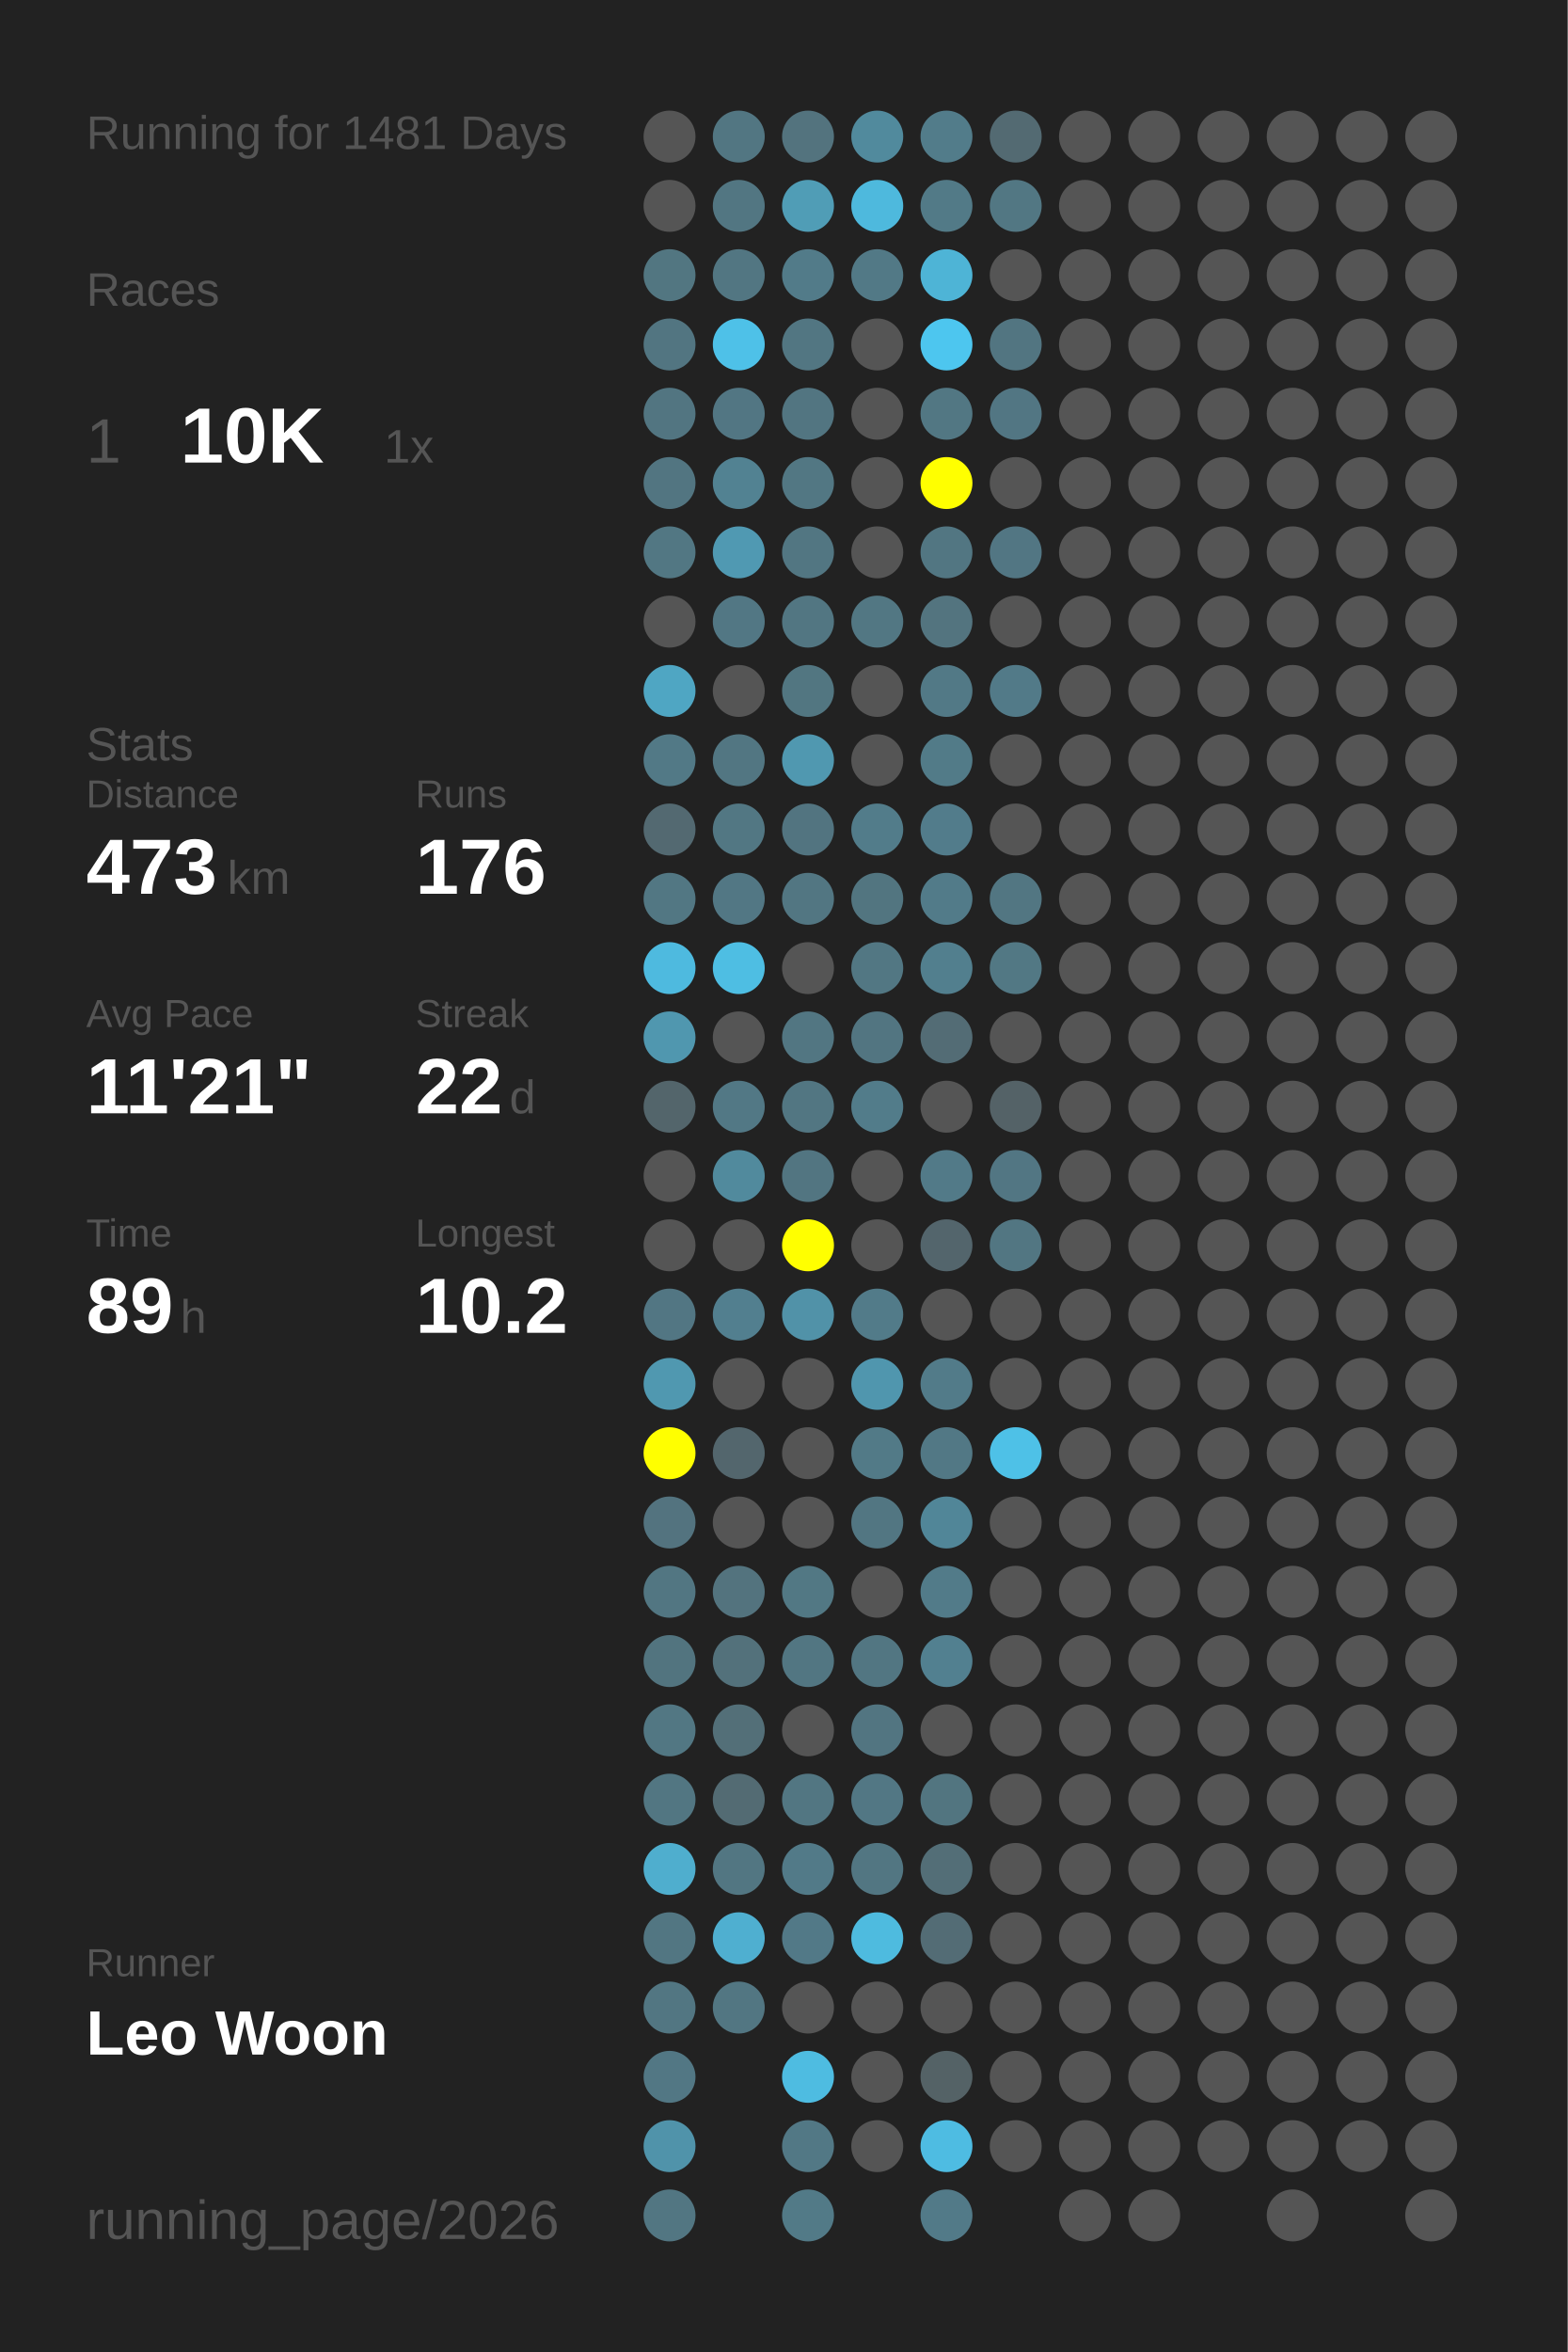
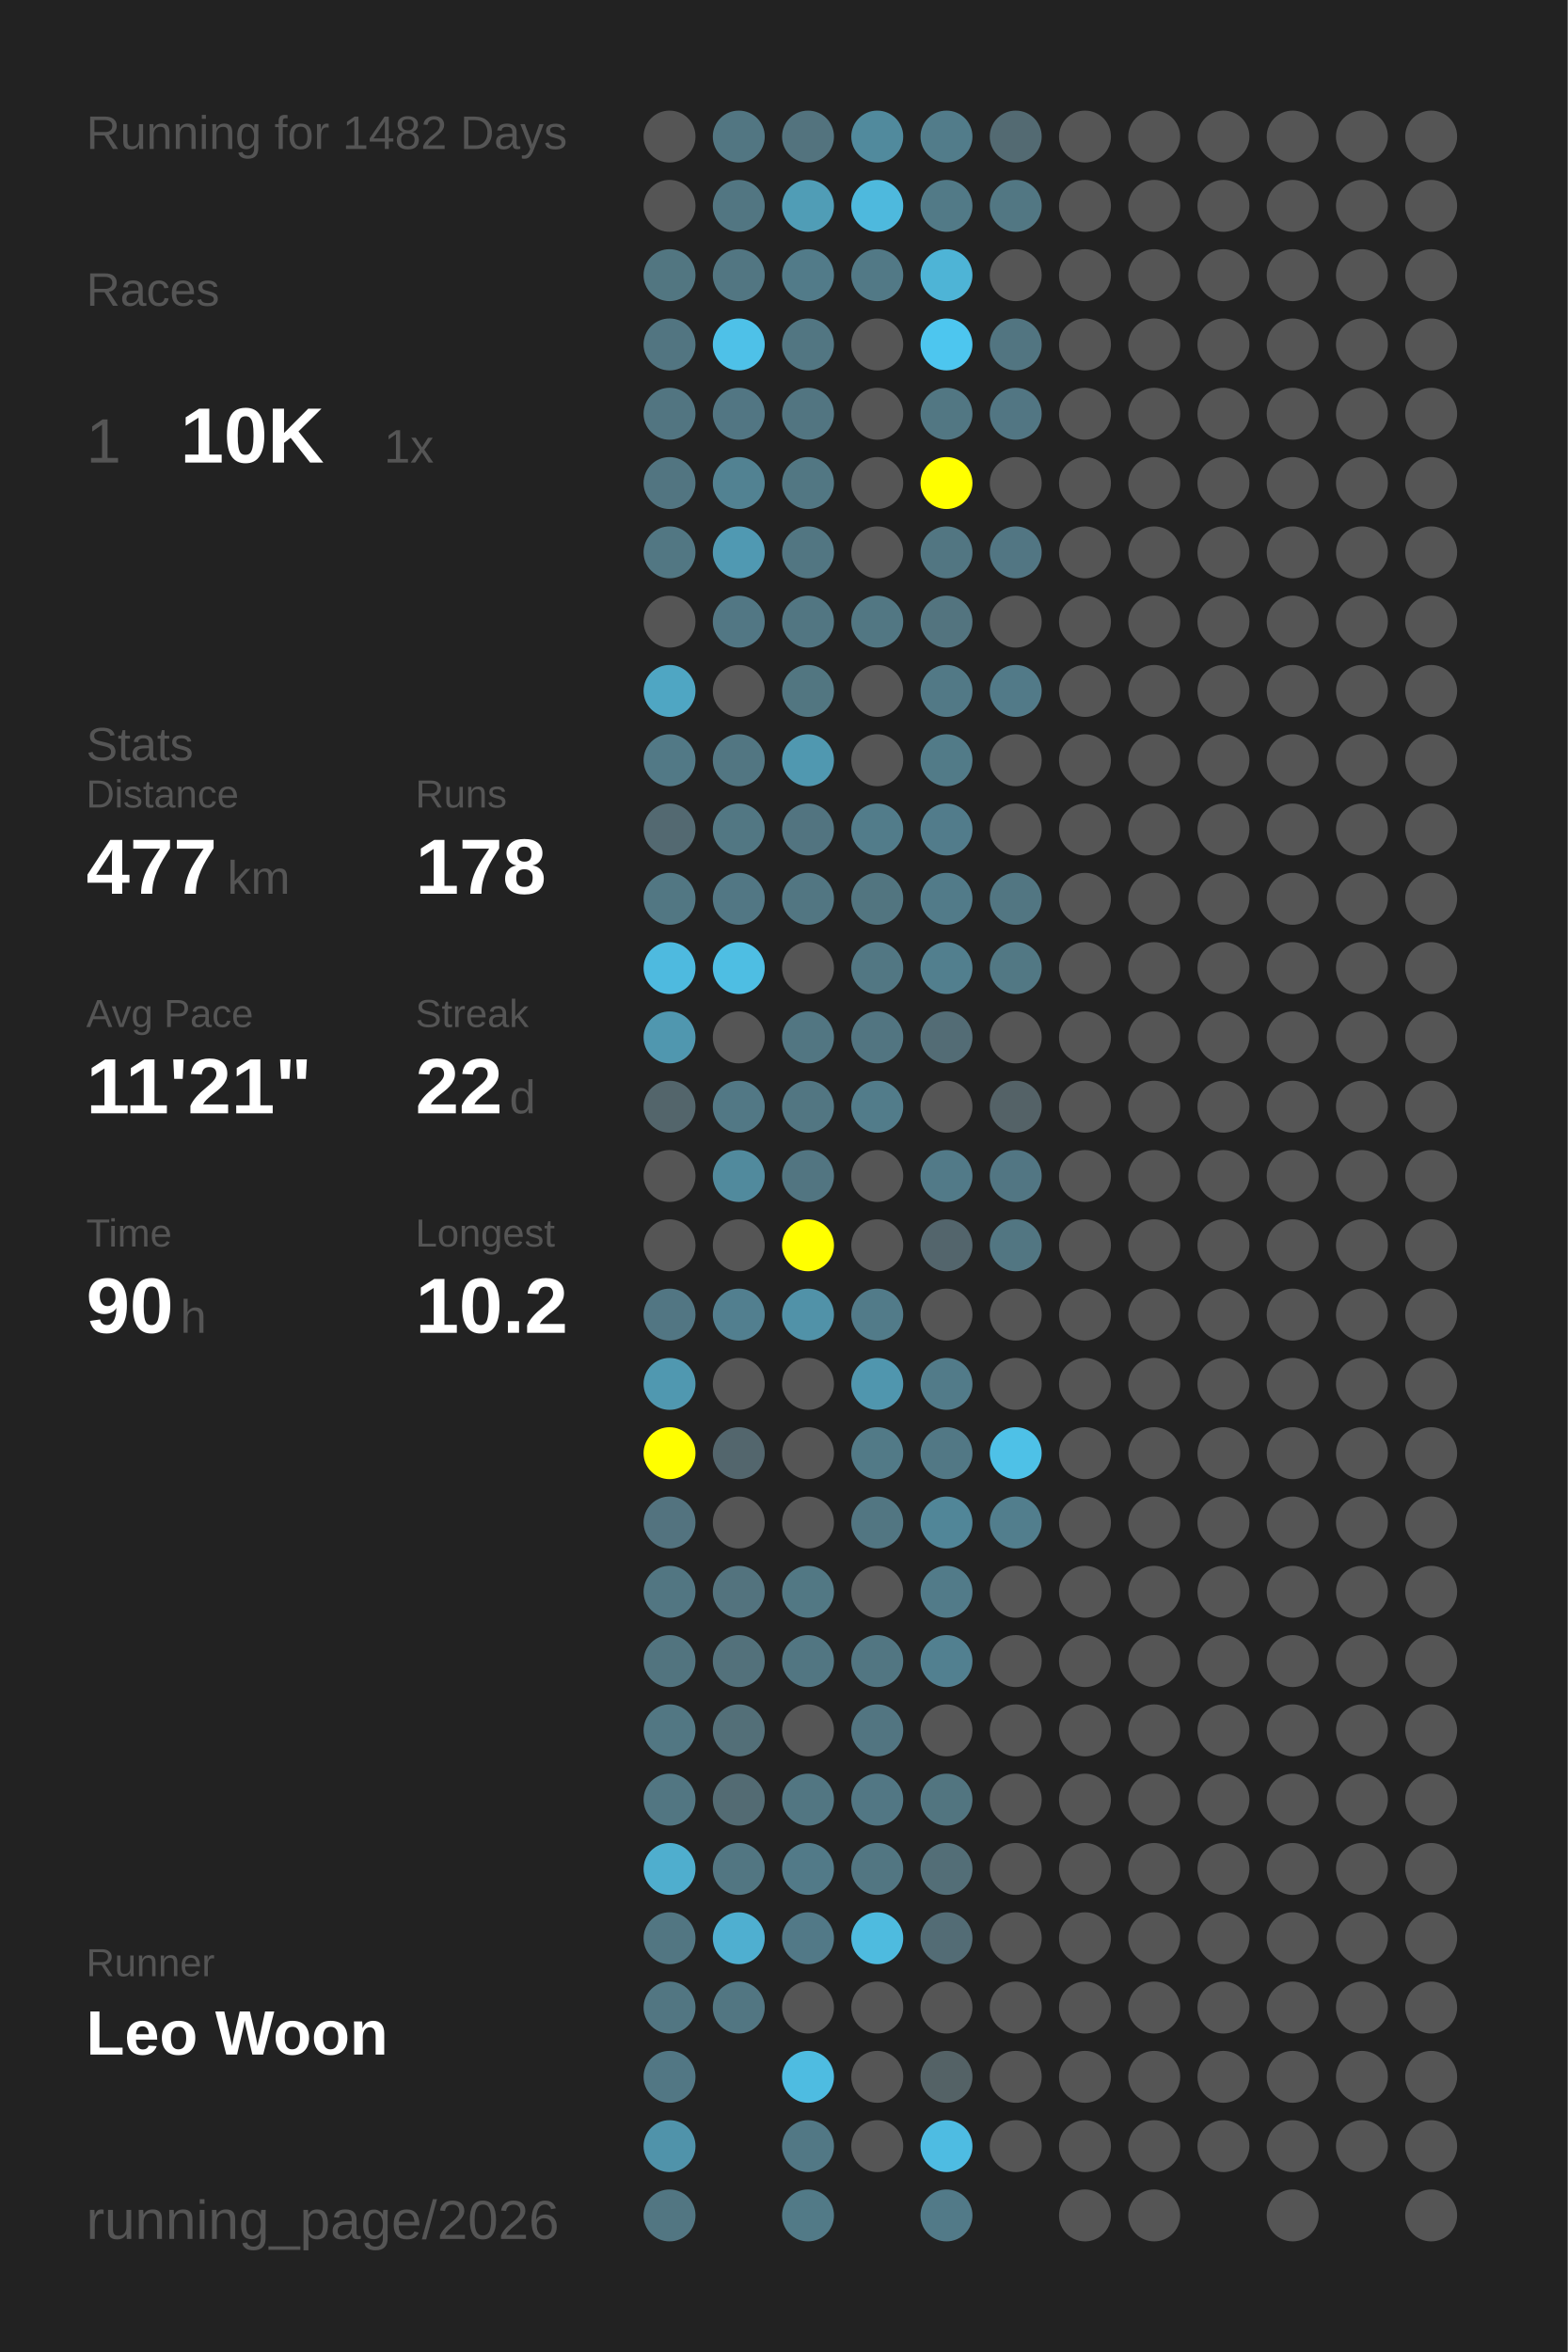
<svg xmlns="http://www.w3.org/2000/svg" baseProfile="full" height="300mm" version="1.1" viewBox="0,0,200,300" width="200mm">
  <defs />
  <rect fill="#222222" height="300" width="200" x="0" y="0" />
-   <text fill="#555555" style="font-size:6px; font-family:Arial;" x="11" y="19">Running for 1481 Days</text>
+   <text fill="#555555" style="font-size:6px; font-family:Arial;" x="11" y="19">Running for 1482 Days</text>
  <text fill="#555555" style="font-size:6px; font-family:Arial;" x="11" y="39">Races</text>
  <text fill="#555555" style="font-size:8px; font-family:Arial;" x="11" y="59">1</text>
  <text fill="#FFFFFF" style="font-size:10px; font-family:Arial; font-weight:bold;" x="23" y="59">10K</text>
  <text fill="#555555" style="font-size:6px; font-family:Arial;" x="49" y="59">1x</text>
  <text fill="#555555" style="font-size:6px; font-family:Arial;" x="11" y="97">Stats</text>
  <text fill="#555555" style="font-size:5px; font-family:Arial;" x="11" y="103">Distance</text>
-   <text fill="#FFFFFF" style="font-size:10px; font-family:Arial; font-weight:bold;" x="11" y="114">473</text>
+   <text fill="#FFFFFF" style="font-size:10px; font-family:Arial; font-weight:bold;" x="11" y="114">477</text>
  <text fill="#555555" style="font-size:6px; font-family:Arial;" x="29" y="114">km</text>
  <text fill="#555555" style="font-size:5px; font-family:Arial;" x="53" y="103">Runs</text>
-   <text fill="#FFFFFF" style="font-size:10px; font-family:Arial; font-weight:bold;" x="53" y="114">176</text>
+   <text fill="#FFFFFF" style="font-size:10px; font-family:Arial; font-weight:bold;" x="53" y="114">178</text>
  <text fill="#555555" style="font-size:5px; font-family:Arial;" x="11" y="131">Avg Pace</text>
  <text fill="#FFFFFF" style="font-size:10px; font-family:Arial; font-weight:bold;" x="11" y="142">11'21"</text>
  <text fill="#555555" style="font-size:5px; font-family:Arial;" x="53" y="131">Streak</text>
  <text fill="#FFFFFF" style="font-size:10px; font-family:Arial; font-weight:bold;" x="53" y="142">22</text>
  <text fill="#555555" style="font-size:6px; font-family:Arial;" x="65" y="142">d</text>
  <text fill="#555555" style="font-size:5px; font-family:Arial;" x="11" y="159">Time</text>
-   <text fill="#FFFFFF" style="font-size:10px; font-family:Arial; font-weight:bold;" x="11" y="170">89</text>
+   <text fill="#FFFFFF" style="font-size:10px; font-family:Arial; font-weight:bold;" x="11" y="170">90</text>
  <text fill="#555555" style="font-size:6px; font-family:Arial;" x="23" y="170">h</text>
  <text fill="#555555" style="font-size:5px; font-family:Arial;" x="53" y="159">Longest</text>
  <text fill="#FFFFFF" style="font-size:10px; font-family:Arial; font-weight:bold;" x="53" y="170">10.2</text>
  <text fill="#555555" style="font-size:5px; font-family:Arial;" x="11" y="252.065">Runner</text>
  <text fill="#FFFFFF" style="font-size:8px; font-family:Arial; font-weight:bold;" x="11" y="262.065">Leo Woon</text>
  <text fill="#555555" style="font-size:7px; font-family:Arial;" x="11" y="285.581">running_page/2026</text>
  <circle cx="85.417" cy="17.419" fill="#555555" r="3.312" />
  <circle cx="85.417" cy="26.258" fill="#555555" r="3.312" />
  <circle cx="85.417" cy="35.097" fill="#527681" r="3.312" />
  <circle cx="85.417" cy="43.935" fill="#527581" r="3.312" />
  <circle cx="85.417" cy="52.774" fill="#527581" r="3.312" />
  <circle cx="85.417" cy="61.613" fill="#527581" r="3.312" />
  <circle cx="85.417" cy="70.452" fill="#527783" r="3.312" />
  <circle cx="85.417" cy="79.29" fill="#555555" r="3.312" />
  <circle cx="85.417" cy="88.129" fill="#4fa6c3" r="3.312" />
  <circle cx="85.417" cy="96.968" fill="#527986" r="3.312" />
  <circle cx="85.417" cy="105.806" fill="#536971" r="3.312" />
  <circle cx="85.417" cy="114.645" fill="#527783" r="3.312" />
  <circle cx="85.417" cy="123.484" fill="#4ebadf" r="3.312" />
  <circle cx="85.417" cy="132.323" fill="#5097af" r="3.312" />
  <circle cx="85.417" cy="141.161" fill="#53656b" r="3.312" />
  <circle cx="85.417" cy="150" fill="#555555" r="3.312" />
  <circle cx="85.417" cy="158.839" fill="#555555" r="3.312" />
  <circle cx="85.417" cy="167.677" fill="#527683" r="3.312" />
  <circle cx="85.417" cy="176.516" fill="#5098b0" r="3.312" />
  <circle cx="85.417" cy="185.355" fill="#FFFF00" r="3.312" />
  <circle cx="85.417" cy="194.194" fill="#53737f" r="3.312" />
  <circle cx="85.417" cy="203.032" fill="#527682" r="3.312" />
  <circle cx="85.417" cy="211.871" fill="#52747f" r="3.312" />
  <circle cx="85.417" cy="220.71" fill="#527783" r="3.312" />
  <circle cx="85.417" cy="229.548" fill="#527682" r="3.312" />
  <circle cx="85.417" cy="238.387" fill="#4faece" r="3.312" />
  <circle cx="85.417" cy="247.226" fill="#527682" r="3.312" />
  <circle cx="85.417" cy="256.065" fill="#527682" r="3.312" />
  <circle cx="85.417" cy="264.903" fill="#527784" r="3.312" />
  <circle cx="85.417" cy="273.742" fill="#5093aa" r="3.312" />
  <circle cx="85.417" cy="282.581" fill="#527682" r="3.312" />
  <circle cx="94.25" cy="17.419" fill="#527682" r="3.312" />
  <circle cx="94.25" cy="26.258" fill="#527682" r="3.312" />
  <circle cx="94.25" cy="35.097" fill="#527682" r="3.312" />
  <circle cx="94.25" cy="43.935" fill="#4ec1e8" r="3.312" />
  <circle cx="94.25" cy="52.774" fill="#527683" r="3.312" />
  <circle cx="94.25" cy="61.613" fill="#528292" r="3.312" />
  <circle cx="94.25" cy="70.452" fill="#5099b2" r="3.312" />
  <circle cx="94.25" cy="79.29" fill="#527784" r="3.312" />
  <circle cx="94.25" cy="88.129" fill="#555555" r="3.312" />
  <circle cx="94.25" cy="96.968" fill="#527682" r="3.312" />
  <circle cx="94.25" cy="105.806" fill="#527783" r="3.312" />
  <circle cx="94.25" cy="114.645" fill="#527784" r="3.312" />
  <circle cx="94.25" cy="123.484" fill="#4ebee3" r="3.312" />
  <circle cx="94.25" cy="132.323" fill="#555555" r="3.312" />
  <circle cx="94.25" cy="141.161" fill="#527885" r="3.312" />
  <circle cx="94.25" cy="150" fill="#518a9d" r="3.312" />
  <circle cx="94.25" cy="158.839" fill="#555555" r="3.312" />
  <circle cx="94.25" cy="167.677" fill="#527f8f" r="3.312" />
  <circle cx="94.25" cy="176.516" fill="#555555" r="3.312" />
  <circle cx="94.25" cy="185.355" fill="#53666d" r="3.312" />
  <circle cx="94.25" cy="194.194" fill="#555555" r="3.312" />
  <circle cx="94.25" cy="203.032" fill="#53737e" r="3.312" />
  <circle cx="94.25" cy="211.871" fill="#53717b" r="3.312" />
  <circle cx="94.25" cy="220.71" fill="#536f78" r="3.312" />
  <circle cx="94.25" cy="229.548" fill="#536b73" r="3.312" />
  <circle cx="94.25" cy="238.387" fill="#527682" r="3.312" />
  <circle cx="94.25" cy="247.226" fill="#4fafd0" r="3.312" />
  <circle cx="94.25" cy="256.065" fill="#527682" r="3.312" />
  <circle cx="103.083" cy="17.419" fill="#53737e" r="3.312" />
  <circle cx="103.083" cy="26.258" fill="#509db6" r="3.312" />
  <circle cx="103.083" cy="35.097" fill="#527b89" r="3.312" />
  <circle cx="103.083" cy="43.935" fill="#527682" r="3.312" />
  <circle cx="103.083" cy="52.774" fill="#527581" r="3.312" />
  <circle cx="103.083" cy="61.613" fill="#527783" r="3.312" />
  <circle cx="103.083" cy="70.452" fill="#527682" r="3.312" />
  <circle cx="103.083" cy="79.29" fill="#527682" r="3.312" />
  <circle cx="103.083" cy="88.129" fill="#527681" r="3.312" />
  <circle cx="103.083" cy="96.968" fill="#5098b0" r="3.312" />
  <circle cx="103.083" cy="105.806" fill="#527480" r="3.312" />
  <circle cx="103.083" cy="114.645" fill="#527682" r="3.312" />
  <circle cx="103.083" cy="123.484" fill="#555555" r="3.312" />
  <circle cx="103.083" cy="132.323" fill="#527682" r="3.312" />
  <circle cx="103.083" cy="141.161" fill="#527682" r="3.312" />
  <circle cx="103.083" cy="150" fill="#527581" r="3.312" />
  <circle cx="103.083" cy="158.839" fill="#FFFF00" r="3.312" />
  <circle cx="103.083" cy="167.677" fill="#5192a8" r="3.312" />
  <circle cx="103.083" cy="176.516" fill="#555555" r="3.312" />
  <circle cx="103.083" cy="185.355" fill="#555555" r="3.312" />
  <circle cx="103.083" cy="194.194" fill="#555555" r="3.312" />
  <circle cx="103.083" cy="203.032" fill="#527884" r="3.312" />
  <circle cx="103.083" cy="211.871" fill="#527682" r="3.312" />
  <circle cx="103.083" cy="220.71" fill="#555555" r="3.312" />
  <circle cx="103.083" cy="229.548" fill="#527682" r="3.312" />
  <circle cx="103.083" cy="238.387" fill="#527a88" r="3.312" />
  <circle cx="103.083" cy="247.226" fill="#527987" r="3.312" />
  <circle cx="103.083" cy="256.065" fill="#555555" r="3.312" />
  <circle cx="103.083" cy="264.903" fill="#4ebce1" r="3.312" />
  <circle cx="103.083" cy="273.742" fill="#527885" r="3.312" />
  <circle cx="103.083" cy="282.581" fill="#527a87" r="3.312" />
  <circle cx="111.917" cy="17.419" fill="#518a9d" r="3.312" />
  <circle cx="111.917" cy="26.258" fill="#4eb9dd" r="3.312" />
  <circle cx="111.917" cy="35.097" fill="#527986" r="3.312" />
  <circle cx="111.917" cy="43.935" fill="#555555" r="3.312" />
  <circle cx="111.917" cy="52.774" fill="#555555" r="3.312" />
  <circle cx="111.917" cy="61.613" fill="#555555" r="3.312" />
  <circle cx="111.917" cy="70.452" fill="#555555" r="3.312" />
  <circle cx="111.917" cy="79.29" fill="#527783" r="3.312" />
  <circle cx="111.917" cy="88.129" fill="#555555" r="3.312" />
  <circle cx="111.917" cy="96.968" fill="#555555" r="3.312" />
  <circle cx="111.917" cy="105.806" fill="#527c8a" r="3.312" />
  <circle cx="111.917" cy="114.645" fill="#527580" r="3.312" />
  <circle cx="111.917" cy="123.484" fill="#527783" r="3.312" />
  <circle cx="111.917" cy="132.323" fill="#527581" r="3.312" />
  <circle cx="111.917" cy="141.161" fill="#527c8a" r="3.312" />
  <circle cx="111.917" cy="150" fill="#555555" r="3.312" />
  <circle cx="111.917" cy="158.839" fill="#555555" r="3.312" />
  <circle cx="111.917" cy="167.677" fill="#527b89" r="3.312" />
  <circle cx="111.917" cy="176.516" fill="#5096ae" r="3.312" />
  <circle cx="111.917" cy="185.355" fill="#527a87" r="3.312" />
  <circle cx="111.917" cy="194.194" fill="#527682" r="3.312" />
  <circle cx="111.917" cy="203.032" fill="#555555" r="3.312" />
  <circle cx="111.917" cy="211.871" fill="#527682" r="3.312" />
  <circle cx="111.917" cy="220.71" fill="#527581" r="3.312" />
  <circle cx="111.917" cy="229.548" fill="#527784" r="3.312" />
  <circle cx="111.917" cy="238.387" fill="#527682" r="3.312" />
  <circle cx="111.917" cy="247.226" fill="#4ebbdf" r="3.312" />
  <circle cx="111.917" cy="256.065" fill="#555555" r="3.312" />
  <circle cx="111.917" cy="264.903" fill="#555555" r="3.312" />
  <circle cx="111.917" cy="273.742" fill="#555555" r="3.312" />
  <circle cx="120.75" cy="17.419" fill="#527c8a" r="3.312" />
  <circle cx="120.75" cy="26.258" fill="#527a87" r="3.312" />
  <circle cx="120.75" cy="35.097" fill="#4eb4d6" r="3.312" />
  <circle cx="120.75" cy="43.935" fill="#4dc6ef" r="3.312" />
  <circle cx="120.75" cy="52.774" fill="#527783" r="3.312" />
  <circle cx="120.75" cy="61.613" fill="#FFFF00" r="3.312" />
  <circle cx="120.75" cy="70.452" fill="#527682" r="3.312" />
  <circle cx="120.75" cy="79.29" fill="#53747f" r="3.312" />
  <circle cx="120.75" cy="88.129" fill="#527986" r="3.312" />
  <circle cx="120.75" cy="96.968" fill="#527b88" r="3.312" />
  <circle cx="120.75" cy="105.806" fill="#527c8b" r="3.312" />
  <circle cx="120.75" cy="114.645" fill="#527b89" r="3.312" />
  <circle cx="120.75" cy="123.484" fill="#527f8e" r="3.312" />
  <circle cx="120.75" cy="132.323" fill="#536c75" r="3.312" />
  <circle cx="120.75" cy="141.161" fill="#555555" r="3.312" />
  <circle cx="120.75" cy="150" fill="#527a88" r="3.312" />
  <circle cx="120.75" cy="158.839" fill="#53656c" r="3.312" />
  <circle cx="120.75" cy="167.677" fill="#555555" r="3.312" />
  <circle cx="120.75" cy="176.516" fill="#527b89" r="3.312" />
  <circle cx="120.75" cy="185.355" fill="#527885" r="3.312" />
  <circle cx="120.75" cy="194.194" fill="#518698" r="3.312" />
  <circle cx="120.75" cy="203.032" fill="#527b89" r="3.312" />
  <circle cx="120.75" cy="211.871" fill="#528090" r="3.312" />
  <circle cx="120.75" cy="220.71" fill="#555555" r="3.312" />
  <circle cx="120.75" cy="229.548" fill="#527580" r="3.312" />
  <circle cx="120.75" cy="238.387" fill="#536e77" r="3.312" />
  <circle cx="120.75" cy="247.226" fill="#536c75" r="3.312" />
  <circle cx="120.75" cy="256.065" fill="#555555" r="3.312" />
  <circle cx="120.75" cy="264.903" fill="#546266" r="3.312" />
  <circle cx="120.75" cy="273.742" fill="#4ebce2" r="3.312" />
  <circle cx="120.75" cy="282.581" fill="#527a88" r="3.312" />
  <circle cx="129.583" cy="17.419" fill="#536a72" r="3.312" />
  <circle cx="129.583" cy="26.258" fill="#527783" r="3.312" />
  <circle cx="129.583" cy="35.097" fill="#555555" r="3.312" />
  <circle cx="129.583" cy="43.935" fill="#527581" r="3.312" />
  <circle cx="129.583" cy="52.774" fill="#527683" r="3.312" />
  <circle cx="129.583" cy="61.613" fill="#555555" r="3.312" />
  <circle cx="129.583" cy="70.452" fill="#527683" r="3.312" />
  <circle cx="129.583" cy="79.29" fill="#555555" r="3.312" />
  <circle cx="129.583" cy="88.129" fill="#527a88" r="3.312" />
  <circle cx="129.583" cy="96.968" fill="#555555" r="3.312" />
  <circle cx="129.583" cy="105.806" fill="#555555" r="3.312" />
  <circle cx="129.583" cy="114.645" fill="#527682" r="3.312" />
  <circle cx="129.583" cy="123.484" fill="#527884" r="3.312" />
  <circle cx="129.583" cy="132.323" fill="#555555" r="3.312" />
  <circle cx="129.583" cy="141.161" fill="#546267" r="3.312" />
  <circle cx="129.583" cy="150" fill="#527683" r="3.312" />
  <circle cx="129.583" cy="158.839" fill="#527682" r="3.312" />
  <circle cx="129.583" cy="167.677" fill="#555555" r="3.312" />
  <circle cx="129.583" cy="176.516" fill="#555555" r="3.312" />
  <circle cx="129.583" cy="185.355" fill="#4ec1e7" r="3.312" />
-   <circle cx="129.583" cy="194.194" fill="#555555" r="3.312" />
+   <circle cx="129.583" cy="194.194" fill="#527e8d" r="3.312" />
  <circle cx="129.583" cy="203.032" fill="#555555" r="3.312" />
  <circle cx="129.583" cy="211.871" fill="#555555" r="3.312" />
  <circle cx="129.583" cy="220.71" fill="#555555" r="3.312" />
  <circle cx="129.583" cy="229.548" fill="#555555" r="3.312" />
  <circle cx="129.583" cy="238.387" fill="#555555" r="3.312" />
  <circle cx="129.583" cy="247.226" fill="#555555" r="3.312" />
  <circle cx="129.583" cy="256.065" fill="#555555" r="3.312" />
  <circle cx="129.583" cy="264.903" fill="#555555" r="3.312" />
  <circle cx="129.583" cy="273.742" fill="#555555" r="3.312" />
  <circle cx="138.417" cy="17.419" fill="#555555" r="3.312" />
  <circle cx="138.417" cy="26.258" fill="#555555" r="3.312" />
  <circle cx="138.417" cy="35.097" fill="#555555" r="3.312" />
  <circle cx="138.417" cy="43.935" fill="#555555" r="3.312" />
  <circle cx="138.417" cy="52.774" fill="#555555" r="3.312" />
  <circle cx="138.417" cy="61.613" fill="#555555" r="3.312" />
  <circle cx="138.417" cy="70.452" fill="#555555" r="3.312" />
  <circle cx="138.417" cy="79.29" fill="#555555" r="3.312" />
  <circle cx="138.417" cy="88.129" fill="#555555" r="3.312" />
  <circle cx="138.417" cy="96.968" fill="#555555" r="3.312" />
  <circle cx="138.417" cy="105.806" fill="#555555" r="3.312" />
  <circle cx="138.417" cy="114.645" fill="#555555" r="3.312" />
  <circle cx="138.417" cy="123.484" fill="#555555" r="3.312" />
  <circle cx="138.417" cy="132.323" fill="#555555" r="3.312" />
  <circle cx="138.417" cy="141.161" fill="#555555" r="3.312" />
  <circle cx="138.417" cy="150" fill="#555555" r="3.312" />
  <circle cx="138.417" cy="158.839" fill="#555555" r="3.312" />
  <circle cx="138.417" cy="167.677" fill="#555555" r="3.312" />
  <circle cx="138.417" cy="176.516" fill="#555555" r="3.312" />
  <circle cx="138.417" cy="185.355" fill="#555555" r="3.312" />
  <circle cx="138.417" cy="194.194" fill="#555555" r="3.312" />
  <circle cx="138.417" cy="203.032" fill="#555555" r="3.312" />
  <circle cx="138.417" cy="211.871" fill="#555555" r="3.312" />
  <circle cx="138.417" cy="220.71" fill="#555555" r="3.312" />
  <circle cx="138.417" cy="229.548" fill="#555555" r="3.312" />
  <circle cx="138.417" cy="238.387" fill="#555555" r="3.312" />
  <circle cx="138.417" cy="247.226" fill="#555555" r="3.312" />
  <circle cx="138.417" cy="256.065" fill="#555555" r="3.312" />
  <circle cx="138.417" cy="264.903" fill="#555555" r="3.312" />
  <circle cx="138.417" cy="273.742" fill="#555555" r="3.312" />
  <circle cx="138.417" cy="282.581" fill="#555555" r="3.312" />
  <circle cx="147.25" cy="17.419" fill="#555555" r="3.312" />
  <circle cx="147.25" cy="26.258" fill="#555555" r="3.312" />
  <circle cx="147.25" cy="35.097" fill="#555555" r="3.312" />
  <circle cx="147.25" cy="43.935" fill="#555555" r="3.312" />
  <circle cx="147.25" cy="52.774" fill="#555555" r="3.312" />
  <circle cx="147.25" cy="61.613" fill="#555555" r="3.312" />
  <circle cx="147.25" cy="70.452" fill="#555555" r="3.312" />
  <circle cx="147.25" cy="79.29" fill="#555555" r="3.312" />
  <circle cx="147.25" cy="88.129" fill="#555555" r="3.312" />
  <circle cx="147.25" cy="96.968" fill="#555555" r="3.312" />
  <circle cx="147.25" cy="105.806" fill="#555555" r="3.312" />
  <circle cx="147.25" cy="114.645" fill="#555555" r="3.312" />
  <circle cx="147.25" cy="123.484" fill="#555555" r="3.312" />
  <circle cx="147.25" cy="132.323" fill="#555555" r="3.312" />
  <circle cx="147.25" cy="141.161" fill="#555555" r="3.312" />
  <circle cx="147.25" cy="150" fill="#555555" r="3.312" />
  <circle cx="147.25" cy="158.839" fill="#555555" r="3.312" />
  <circle cx="147.25" cy="167.677" fill="#555555" r="3.312" />
  <circle cx="147.25" cy="176.516" fill="#555555" r="3.312" />
  <circle cx="147.25" cy="185.355" fill="#555555" r="3.312" />
  <circle cx="147.25" cy="194.194" fill="#555555" r="3.312" />
  <circle cx="147.25" cy="203.032" fill="#555555" r="3.312" />
  <circle cx="147.25" cy="211.871" fill="#555555" r="3.312" />
  <circle cx="147.25" cy="220.71" fill="#555555" r="3.312" />
  <circle cx="147.25" cy="229.548" fill="#555555" r="3.312" />
  <circle cx="147.25" cy="238.387" fill="#555555" r="3.312" />
  <circle cx="147.25" cy="247.226" fill="#555555" r="3.312" />
  <circle cx="147.25" cy="256.065" fill="#555555" r="3.312" />
  <circle cx="147.25" cy="264.903" fill="#555555" r="3.312" />
  <circle cx="147.25" cy="273.742" fill="#555555" r="3.312" />
  <circle cx="147.25" cy="282.581" fill="#555555" r="3.312" />
  <circle cx="156.083" cy="17.419" fill="#555555" r="3.312" />
  <circle cx="156.083" cy="26.258" fill="#555555" r="3.312" />
  <circle cx="156.083" cy="35.097" fill="#555555" r="3.312" />
  <circle cx="156.083" cy="43.935" fill="#555555" r="3.312" />
  <circle cx="156.083" cy="52.774" fill="#555555" r="3.312" />
  <circle cx="156.083" cy="61.613" fill="#555555" r="3.312" />
  <circle cx="156.083" cy="70.452" fill="#555555" r="3.312" />
  <circle cx="156.083" cy="79.29" fill="#555555" r="3.312" />
  <circle cx="156.083" cy="88.129" fill="#555555" r="3.312" />
  <circle cx="156.083" cy="96.968" fill="#555555" r="3.312" />
  <circle cx="156.083" cy="105.806" fill="#555555" r="3.312" />
  <circle cx="156.083" cy="114.645" fill="#555555" r="3.312" />
  <circle cx="156.083" cy="123.484" fill="#555555" r="3.312" />
  <circle cx="156.083" cy="132.323" fill="#555555" r="3.312" />
  <circle cx="156.083" cy="141.161" fill="#555555" r="3.312" />
  <circle cx="156.083" cy="150" fill="#555555" r="3.312" />
  <circle cx="156.083" cy="158.839" fill="#555555" r="3.312" />
  <circle cx="156.083" cy="167.677" fill="#555555" r="3.312" />
  <circle cx="156.083" cy="176.516" fill="#555555" r="3.312" />
  <circle cx="156.083" cy="185.355" fill="#555555" r="3.312" />
  <circle cx="156.083" cy="194.194" fill="#555555" r="3.312" />
  <circle cx="156.083" cy="203.032" fill="#555555" r="3.312" />
  <circle cx="156.083" cy="211.871" fill="#555555" r="3.312" />
  <circle cx="156.083" cy="220.71" fill="#555555" r="3.312" />
  <circle cx="156.083" cy="229.548" fill="#555555" r="3.312" />
  <circle cx="156.083" cy="238.387" fill="#555555" r="3.312" />
  <circle cx="156.083" cy="247.226" fill="#555555" r="3.312" />
  <circle cx="156.083" cy="256.065" fill="#555555" r="3.312" />
  <circle cx="156.083" cy="264.903" fill="#555555" r="3.312" />
  <circle cx="156.083" cy="273.742" fill="#555555" r="3.312" />
  <circle cx="164.917" cy="17.419" fill="#555555" r="3.312" />
  <circle cx="164.917" cy="26.258" fill="#555555" r="3.312" />
  <circle cx="164.917" cy="35.097" fill="#555555" r="3.312" />
  <circle cx="164.917" cy="43.935" fill="#555555" r="3.312" />
  <circle cx="164.917" cy="52.774" fill="#555555" r="3.312" />
  <circle cx="164.917" cy="61.613" fill="#555555" r="3.312" />
  <circle cx="164.917" cy="70.452" fill="#555555" r="3.312" />
  <circle cx="164.917" cy="79.29" fill="#555555" r="3.312" />
  <circle cx="164.917" cy="88.129" fill="#555555" r="3.312" />
  <circle cx="164.917" cy="96.968" fill="#555555" r="3.312" />
  <circle cx="164.917" cy="105.806" fill="#555555" r="3.312" />
  <circle cx="164.917" cy="114.645" fill="#555555" r="3.312" />
  <circle cx="164.917" cy="123.484" fill="#555555" r="3.312" />
  <circle cx="164.917" cy="132.323" fill="#555555" r="3.312" />
  <circle cx="164.917" cy="141.161" fill="#555555" r="3.312" />
  <circle cx="164.917" cy="150" fill="#555555" r="3.312" />
  <circle cx="164.917" cy="158.839" fill="#555555" r="3.312" />
  <circle cx="164.917" cy="167.677" fill="#555555" r="3.312" />
  <circle cx="164.917" cy="176.516" fill="#555555" r="3.312" />
  <circle cx="164.917" cy="185.355" fill="#555555" r="3.312" />
  <circle cx="164.917" cy="194.194" fill="#555555" r="3.312" />
  <circle cx="164.917" cy="203.032" fill="#555555" r="3.312" />
  <circle cx="164.917" cy="211.871" fill="#555555" r="3.312" />
  <circle cx="164.917" cy="220.71" fill="#555555" r="3.312" />
  <circle cx="164.917" cy="229.548" fill="#555555" r="3.312" />
  <circle cx="164.917" cy="238.387" fill="#555555" r="3.312" />
  <circle cx="164.917" cy="247.226" fill="#555555" r="3.312" />
  <circle cx="164.917" cy="256.065" fill="#555555" r="3.312" />
  <circle cx="164.917" cy="264.903" fill="#555555" r="3.312" />
  <circle cx="164.917" cy="273.742" fill="#555555" r="3.312" />
  <circle cx="164.917" cy="282.581" fill="#555555" r="3.312" />
  <circle cx="173.75" cy="17.419" fill="#555555" r="3.312" />
  <circle cx="173.75" cy="26.258" fill="#555555" r="3.312" />
  <circle cx="173.75" cy="35.097" fill="#555555" r="3.312" />
  <circle cx="173.75" cy="43.935" fill="#555555" r="3.312" />
  <circle cx="173.75" cy="52.774" fill="#555555" r="3.312" />
  <circle cx="173.75" cy="61.613" fill="#555555" r="3.312" />
  <circle cx="173.75" cy="70.452" fill="#555555" r="3.312" />
  <circle cx="173.75" cy="79.29" fill="#555555" r="3.312" />
  <circle cx="173.75" cy="88.129" fill="#555555" r="3.312" />
  <circle cx="173.75" cy="96.968" fill="#555555" r="3.312" />
  <circle cx="173.75" cy="105.806" fill="#555555" r="3.312" />
  <circle cx="173.75" cy="114.645" fill="#555555" r="3.312" />
  <circle cx="173.75" cy="123.484" fill="#555555" r="3.312" />
  <circle cx="173.75" cy="132.323" fill="#555555" r="3.312" />
  <circle cx="173.75" cy="141.161" fill="#555555" r="3.312" />
  <circle cx="173.75" cy="150" fill="#555555" r="3.312" />
  <circle cx="173.75" cy="158.839" fill="#555555" r="3.312" />
  <circle cx="173.75" cy="167.677" fill="#555555" r="3.312" />
  <circle cx="173.75" cy="176.516" fill="#555555" r="3.312" />
  <circle cx="173.75" cy="185.355" fill="#555555" r="3.312" />
  <circle cx="173.75" cy="194.194" fill="#555555" r="3.312" />
  <circle cx="173.75" cy="203.032" fill="#555555" r="3.312" />
  <circle cx="173.75" cy="211.871" fill="#555555" r="3.312" />
  <circle cx="173.75" cy="220.71" fill="#555555" r="3.312" />
  <circle cx="173.75" cy="229.548" fill="#555555" r="3.312" />
  <circle cx="173.75" cy="238.387" fill="#555555" r="3.312" />
  <circle cx="173.75" cy="247.226" fill="#555555" r="3.312" />
  <circle cx="173.75" cy="256.065" fill="#555555" r="3.312" />
  <circle cx="173.75" cy="264.903" fill="#555555" r="3.312" />
  <circle cx="173.75" cy="273.742" fill="#555555" r="3.312" />
  <circle cx="182.583" cy="17.419" fill="#555555" r="3.312" />
  <circle cx="182.583" cy="26.258" fill="#555555" r="3.312" />
  <circle cx="182.583" cy="35.097" fill="#555555" r="3.312" />
  <circle cx="182.583" cy="43.935" fill="#555555" r="3.312" />
  <circle cx="182.583" cy="52.774" fill="#555555" r="3.312" />
  <circle cx="182.583" cy="61.613" fill="#555555" r="3.312" />
  <circle cx="182.583" cy="70.452" fill="#555555" r="3.312" />
  <circle cx="182.583" cy="79.29" fill="#555555" r="3.312" />
  <circle cx="182.583" cy="88.129" fill="#555555" r="3.312" />
  <circle cx="182.583" cy="96.968" fill="#555555" r="3.312" />
  <circle cx="182.583" cy="105.806" fill="#555555" r="3.312" />
  <circle cx="182.583" cy="114.645" fill="#555555" r="3.312" />
  <circle cx="182.583" cy="123.484" fill="#555555" r="3.312" />
  <circle cx="182.583" cy="132.323" fill="#555555" r="3.312" />
  <circle cx="182.583" cy="141.161" fill="#555555" r="3.312" />
  <circle cx="182.583" cy="150" fill="#555555" r="3.312" />
  <circle cx="182.583" cy="158.839" fill="#555555" r="3.312" />
  <circle cx="182.583" cy="167.677" fill="#555555" r="3.312" />
  <circle cx="182.583" cy="176.516" fill="#555555" r="3.312" />
  <circle cx="182.583" cy="185.355" fill="#555555" r="3.312" />
  <circle cx="182.583" cy="194.194" fill="#555555" r="3.312" />
  <circle cx="182.583" cy="203.032" fill="#555555" r="3.312" />
  <circle cx="182.583" cy="211.871" fill="#555555" r="3.312" />
  <circle cx="182.583" cy="220.71" fill="#555555" r="3.312" />
  <circle cx="182.583" cy="229.548" fill="#555555" r="3.312" />
  <circle cx="182.583" cy="238.387" fill="#555555" r="3.312" />
  <circle cx="182.583" cy="247.226" fill="#555555" r="3.312" />
  <circle cx="182.583" cy="256.065" fill="#555555" r="3.312" />
  <circle cx="182.583" cy="264.903" fill="#555555" r="3.312" />
  <circle cx="182.583" cy="273.742" fill="#555555" r="3.312" />
  <circle cx="182.583" cy="282.581" fill="#555555" r="3.312" />
</svg>
